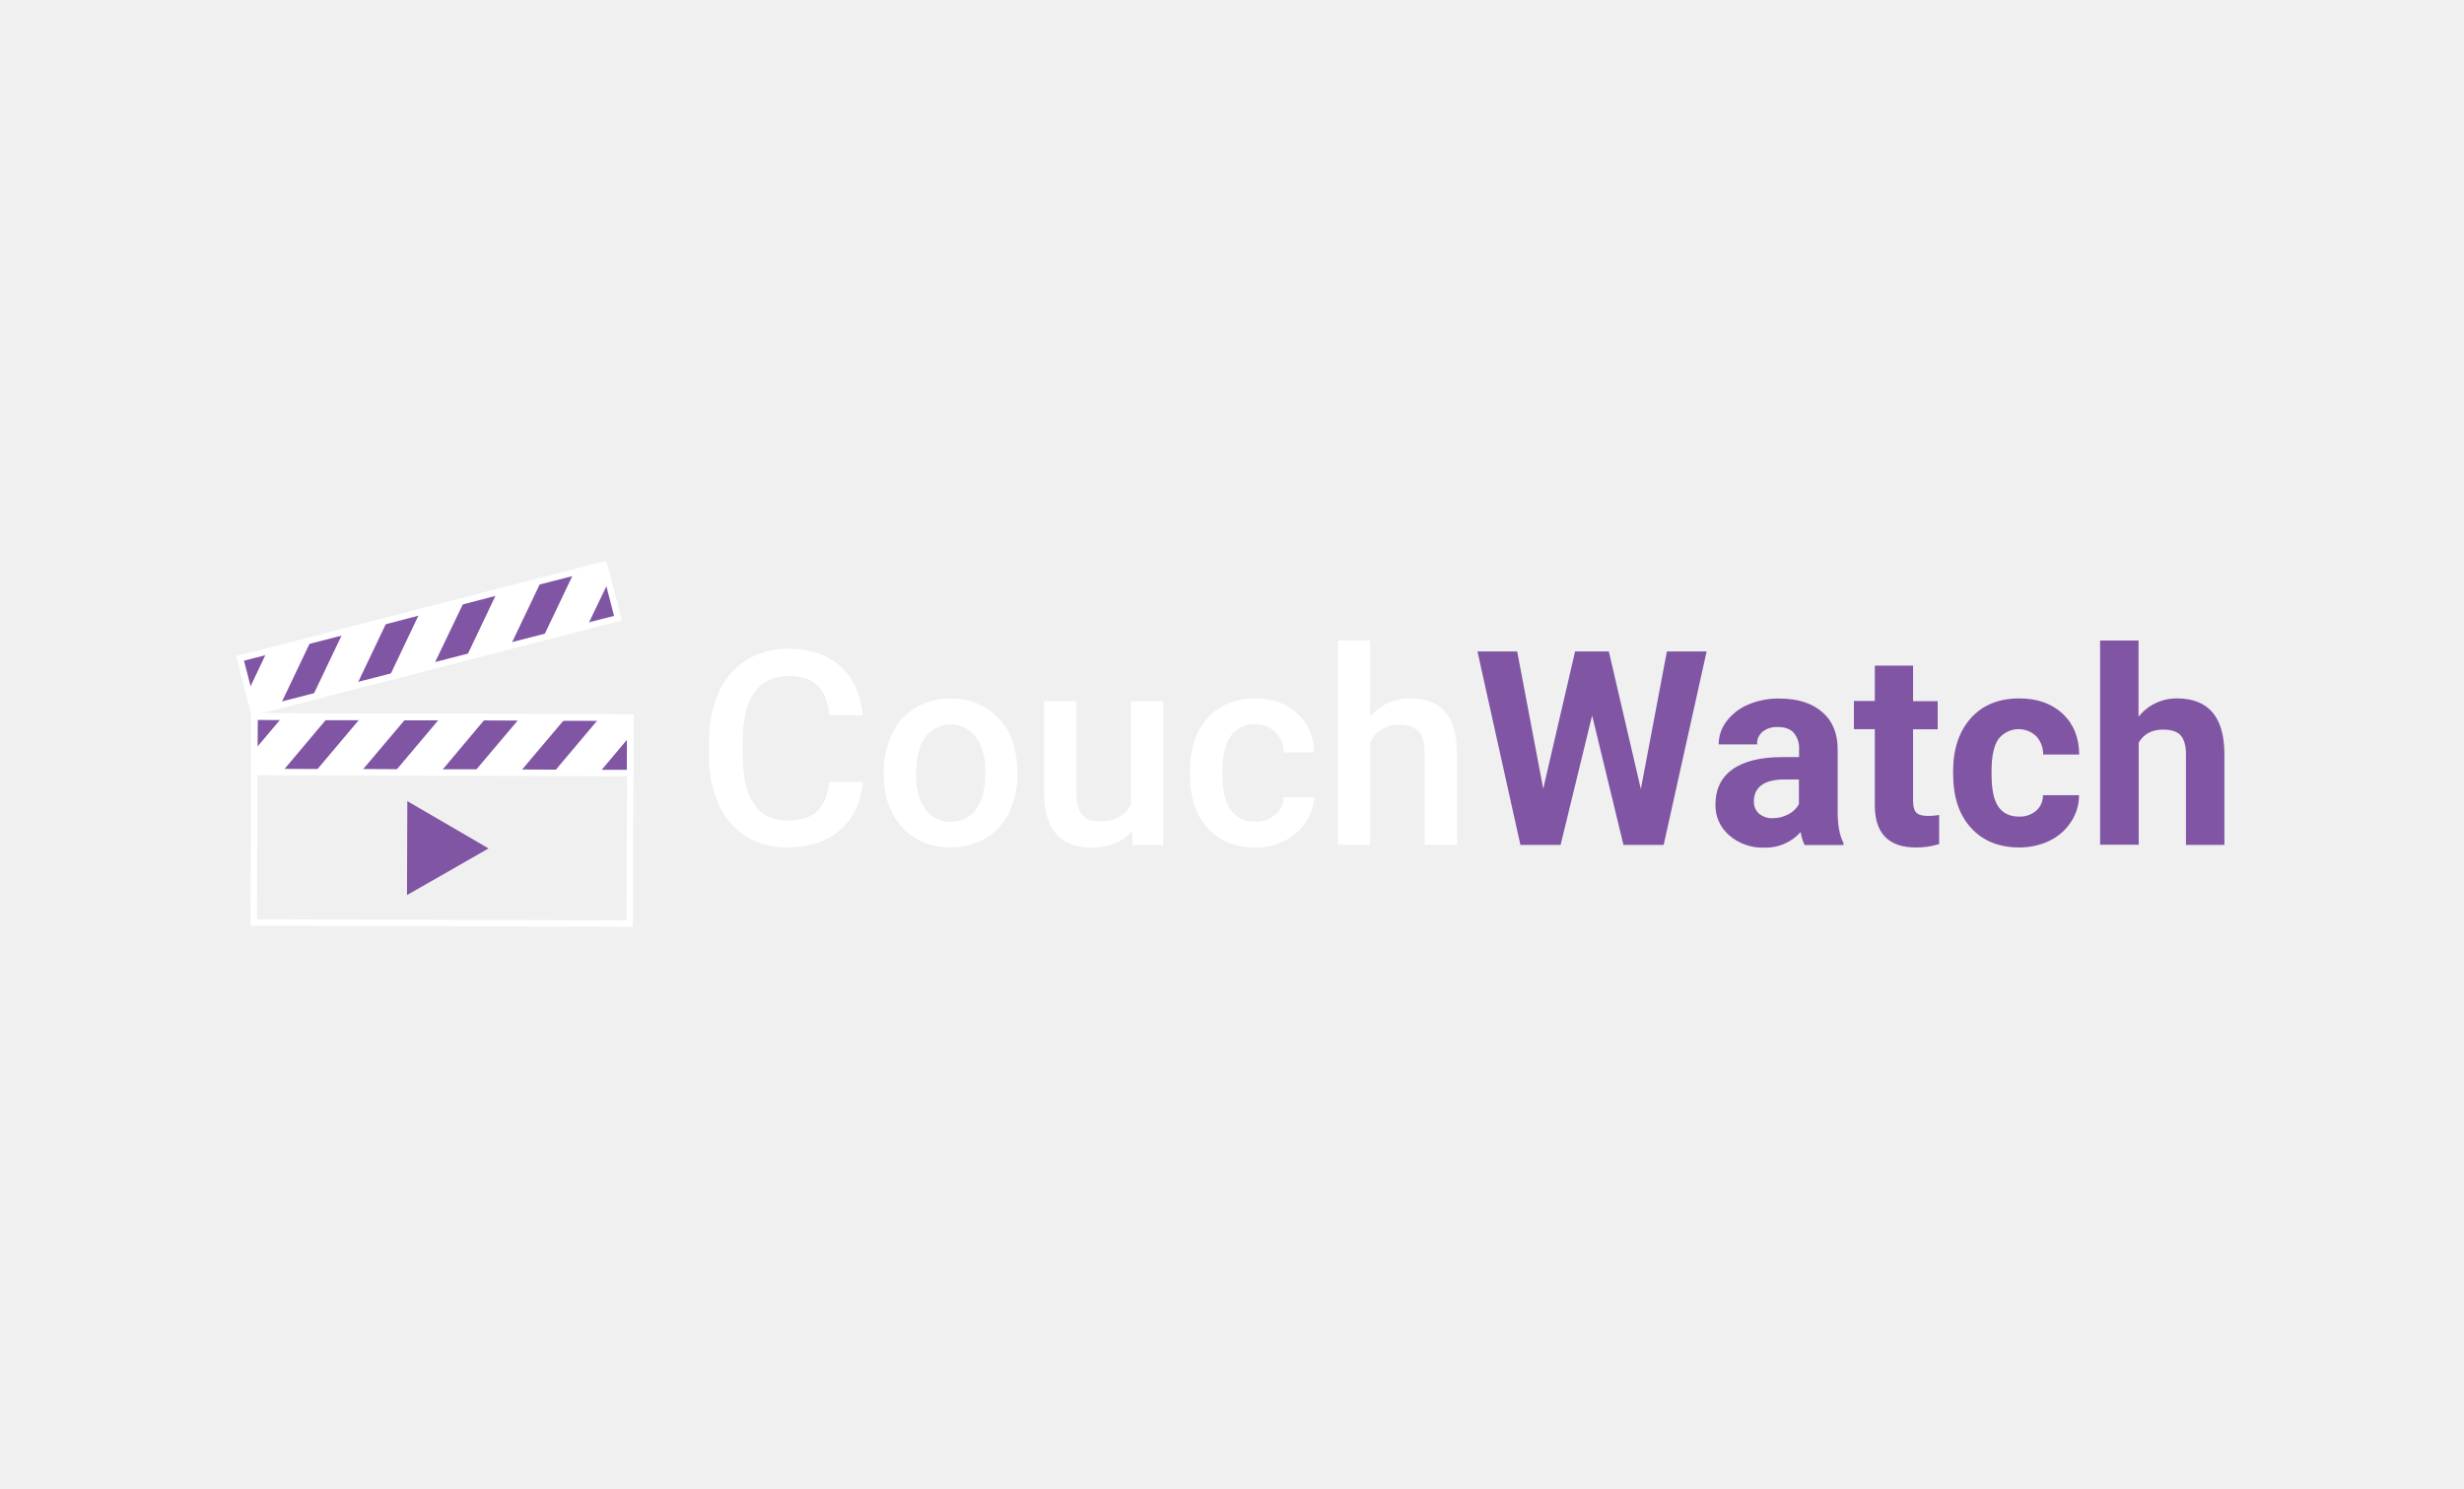
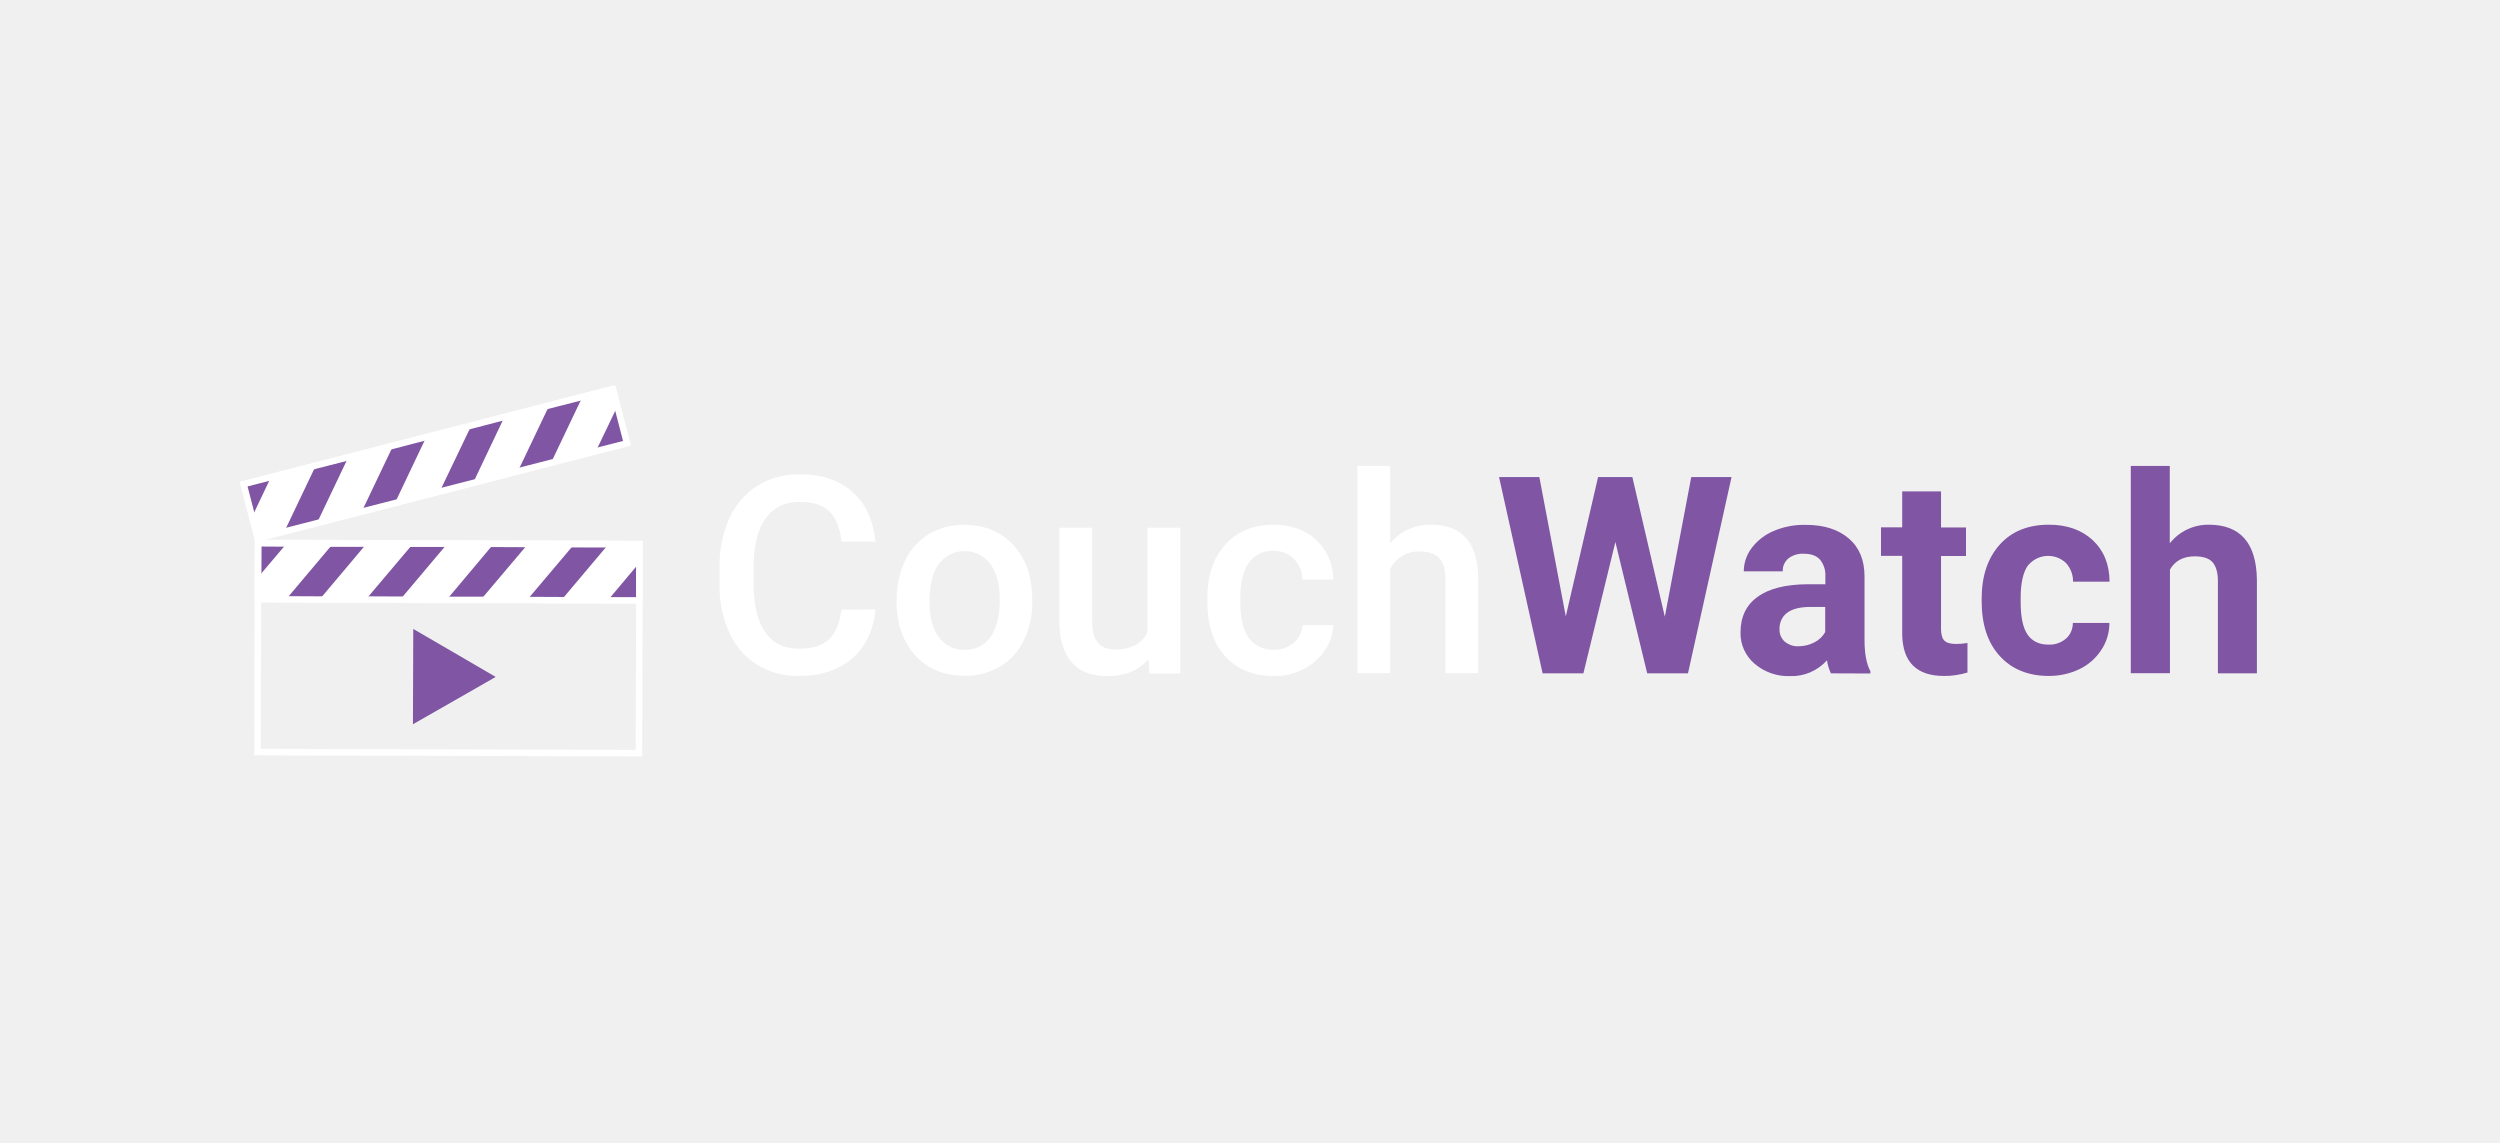
- <svg xmlns="http://www.w3.org/2000/svg" version="1.1" id="Layer_1" x="0px" y="0px" viewBox="0 0 1532.3 925.6" style="enable-background:new 0 0 1532.3 925.6;" xml:space="preserve">
+ <svg xmlns="http://www.w3.org/2000/svg" version="1.1" id="Layer_1" x="0px" y="0px" viewBox="0 0 1532.3 700" style="enable-background:new 0 0 1532.3 700;" xml:space="preserve">
  <style type="text/css">
- 	.st0{display:none;}
- 	.st1{display:inline;fill:#8055A3;}
- 	.st2{display:inline;fill:#292929;}
- 	.st3{fill:#8055A3;}
- 	.st4{fill:none;stroke:#FFFFFF;stroke-width:4;stroke-miterlimit:10;}
- 	.st5{fill:#FFFFFF;}
- 	.st6{fill:none;stroke:#FFFFFF;stroke-width:5;stroke-miterlimit:10;}
- 	.st7{fill:none;stroke:#FFFFFF;stroke-width:26;stroke-miterlimit:10;}
- 	.st8{fill:none;stroke:#FFFFFF;stroke-width:26;stroke-linecap:round;stroke-miterlimit:10;}
+ 	.st0{fill:#8055A3;}
+ 	.st1{fill:none;stroke:#FFFFFF;stroke-width:4;stroke-miterlimit:10;}
+ 	.st2{fill:#FFFFFF;}
</style>
  <g id="Logo_1.1">
-     <polygon class="st3" points="384,384.6 365.2,389.4 337.7,396.5 317.4,401.7 317.4,401.7 289.9,408.9 289.8,408.9 269.5,414.1    242,421.2 242,421.2 221.7,426.4 194.2,433.5 174.3,438.6 157.9,442.8 157.6,442.9 154.3,429.9 149.1,409.6 149.3,409.5    166.1,405.2 166.1,405.2 193.6,398.1 193.6,398.1 213.5,393 241,385.9 261.3,380.6 261.4,380.6 288.9,373.6 309.2,368.3    336.7,361.2 357,356 375.5,351.2 378.3,362.1  " />
-     <polygon class="st4" points="384.3,384.5 384,384.6 365.2,389.4 337.7,396.5 317.4,401.7 317.4,401.7 289.9,408.9 289.8,408.9    269.5,414.1 242,421.2 221.7,426.4 194.2,433.5 174.3,438.6 157.9,442.8 154.5,429.6 154.5,429.6 149.3,409.5 166.1,405.2    166.1,405.2 193.6,398.1 213.5,393 241,385.9 261.3,380.6 288.9,373.6 309.2,368.3 336.7,361.2 357,356 375.5,351.2 375.7,351.2    378.4,361.7  " />
-     <polygon class="st5" points="193.6,398.1 174.3,438.6 157.9,442.8 157.6,442.9 154.3,429.9 154.5,429.6 154.5,429.6 166.1,405.2    166.1,405.2 166.1,405.2  " />
-     <polygon class="st5" points="241,385.9 221.7,426.4 194.2,433.5 213.5,393  " />
-     <polygon class="st5" points="288.9,373.6 269.5,414.1 269.5,414.1 242,421.2 261.3,380.6 261.4,380.6  " />
-     <polygon class="st5" points="336.7,361.2 317.4,401.7 317.4,401.7 289.9,408.9 309.2,368.3  " />
-     <polygon class="st5" points="378.4,361.7 378.3,362.1 365.2,389.4 337.7,396.5 357,356 375.5,351.2 375.7,351.2  " />
-     <polygon class="st3" points="392,446.4 392,457.6 391.9,480.8 372.5,480.8 372.4,480.8 344,480.7 323,480.6 294.6,480.5    273.7,480.5 245.2,480.4 224.2,480.3 224.2,480.3 195.8,480.3 175.3,480.2 158.1,480.1 158.1,466.7 158.2,445.7 175.8,445.8    204.2,445.9 224.8,445.9 224.8,445.9 253.2,446 274.2,446 302.6,446.1 302.6,446.1 323.6,446.2 352,446.3 373,446.3 373,446.3  " />
-     <polygon class="st4" points="392,446.4 392,457.6 391.9,480.8 372.5,480.8 372.4,480.8 344,480.7 323,480.6 294.6,480.5    273.7,480.5 245.2,480.4 224.2,480.3 224.2,480.3 195.8,480.3 175.3,480.2 158.1,480.1 158.1,466.7 158.2,445.7 175.8,445.8    204.2,445.9 224.8,445.9 224.8,445.9 253.2,446 274.2,446 302.6,446.1 302.6,446.1 323.6,446.2 352,446.3 373,446.3 373,446.3  " />
-     <polygon class="st5" points="204.2,445.9 175.3,480.2 158.1,480.1 158.1,466.7 175.8,445.8  " />
-     <polygon class="st5" points="253.2,446 224.2,480.3 224.2,480.3 195.8,480.3 224.8,445.9 224.8,445.9  " />
-     <polygon class="st5" points="302.6,446.1 273.7,480.5 245.2,480.4 274.2,446  " />
-     <polygon class="st5" points="352,446.3 323,480.6 294.6,480.5 323.6,446.2  " />
-     <polygon class="st5" points="392,446.4 392,457.6 372.5,480.8 372.4,480.8 344,480.7 373,446.3 373,446.3  " />
-     <rect x="210.9" y="393.1" transform="matrix(2.792512e-03 -1 1 2.792512e-03 -235.868 783.5735)" class="st4" width="128.2" height="233.8" />
-     <polygon class="st3" points="253.2,527.5 253.1,556.7 278.5,542.2 303.8,527.7 278.6,513 253.3,498.3  " />
-     <path class="st5" d="M536.6,486.3c-1.2,12.8-6,22.9-14.2,30c-8.3,7.2-19.3,10.8-33,10.8c-8.9,0.2-17.7-2.2-25.3-6.8   c-7.4-4.7-13.3-11.4-16.9-19.4c-4.2-9.2-6.3-19.1-6.2-29.2v-11.2c-0.2-10.3,1.9-20.6,6-30c3.7-8.2,9.7-15.2,17.3-20   c7.8-4.8,16.9-7.2,26.1-7c13.3,0,24,3.6,32.1,10.8c8.1,7.2,12.8,17.4,14.1,30.5h-20.8c-1-8.7-3.5-14.9-7.6-18.7   c-4.1-3.8-10-5.7-17.9-5.7c-9.1,0-16.1,3.3-20.9,10c-4.9,6.6-7.4,16.4-7.5,29.2v10.7c0,13,2.3,22.9,7,29.8   c4.7,6.9,11.5,10.3,20.5,10.3c8.2,0,14.4-1.8,18.5-5.5c4.1-3.7,6.7-9.8,7.9-18.4L536.6,486.3z" />
-     <path class="st5" d="M549.6,480c-0.1-8.2,1.7-16.3,5.2-23.7c3.2-6.7,8.3-12.4,14.6-16.2c6.6-3.8,14-5.8,21.6-5.6   c12.1,0,21.8,3.9,29.4,11.6c7.5,7.8,11.6,18,12.2,30.8l0.1,4.7c0.1,8.2-1.6,16.3-5.1,23.6c-3.2,6.7-8.3,12.3-14.6,16.1   c-6.6,3.9-14.2,5.9-21.8,5.7c-12.6,0-22.7-4.2-30.3-12.6c-7.6-8.4-11.4-19.6-11.4-33.6L549.6,480z M569.7,481.7   c0,9.2,1.9,16.4,5.7,21.6c3.6,5.1,9.6,8.1,15.9,7.8c6.3,0.2,12.3-2.8,15.8-7.9c3.8-5.3,5.7-13,5.7-23.2c0-9-1.9-16.2-5.8-21.5   c-6.5-8.7-18.8-10.5-27.5-4.1c-1.5,1.1-2.8,2.4-4,3.9C571.6,463.6,569.7,471.3,569.7,481.7z" />
-     <path class="st5" d="M703.9,516.8c-5.9,6.9-14.3,10.4-25.1,10.4c-9.7,0-17.1-2.8-22-8.5c-4.9-5.7-7.4-13.9-7.5-24.6v-57.9h20.1   v57.7c0,11.4,4.7,17,14.1,17c9.7,0,16.3-3.5,19.8-10.5v-64.2h20.1v89.4h-18.9L703.9,516.8z" />
-     <path class="st5" d="M780.5,511.1c4.6,0.2,9-1.4,12.5-4.4c3.2-2.7,5.1-6.6,5.3-10.8h18.9c-0.2,5.6-2,11-5.2,15.6   c-3.3,4.9-7.9,8.8-13.2,11.5c-5.6,2.8-11.8,4.3-18,4.2c-12.5,0-22.4-4-29.8-12.1s-11-19.3-11-33.6v-2.1c0-13.6,3.6-24.5,10.9-32.7   c7.3-8.2,17.2-12.3,29.8-12.3c10.6,0,19.3,3.1,26,9.3c6.7,6.2,10.2,14.3,10.5,24.3h-18.9c-0.1-4.7-1.9-9.3-5.2-12.6   c-3.3-3.3-7.8-5.1-12.5-5c-5.9-0.3-11.5,2.4-15,7.1c-3.5,4.7-5.3,11.8-5.4,21.4v3.2c0,9.7,1.7,17,5.2,21.7S773.8,511,780.5,511.1z" />
-     <path class="st5" d="M852.1,445.8c6.1-7.4,15.3-11.6,24.9-11.4c19.1,0,28.7,10.9,29,32.6v58.4h-20.1v-57.7c0-6.2-1.3-10.5-4-13.1   c-2.7-2.5-6.6-3.8-11.8-3.8c-7.6-0.3-14.6,3.9-18,10.7v63.9H832v-127h20.1V445.8z" />
-     <path class="st3" d="M1020.4,490.8l16.2-85.6h24.7l-26.7,120.3h-25L990.1,445l-19.6,80.5h-25l-26.7-120.3h24.7l16.2,85.4l19.8-85.4   h21L1020.4,490.8z" />
-     <path class="st3" d="M1122.2,525.5c-1.2-2.5-2-5.2-2.4-8c-5.7,6.4-14,10-22.6,9.7c-8,0.3-15.7-2.4-21.8-7.6   c-5.6-4.8-8.8-11.8-8.6-19.2c0-9.5,3.5-16.8,10.5-21.8c7-5.1,17.2-7.6,30.5-7.7h11v-5.1c0.2-3.6-1-7.1-3.2-9.9   c-2.2-2.5-5.5-3.7-10-3.7c-3.4-0.2-6.8,0.8-9.5,2.9c-2.3,2-3.6,4.9-3.4,7.9h-23.9c0-5.2,1.7-10.2,4.9-14.4   c3.5-4.6,8.2-8.2,13.5-10.4c6.2-2.6,12.9-3.9,19.7-3.7c11,0,19.8,2.8,26.2,8.3c6.5,5.5,9.7,13.3,9.7,23.3v38.8   c0,8.5,1.2,14.9,3.6,19.3v1.4H1122.2z M1102.4,508.9c3.4,0,6.7-0.8,9.7-2.4c2.8-1.4,5.1-3.6,6.6-6.3v-15.4h-8.9   c-11.9,0-18.3,4.1-19.1,12.4v1.4c-0.1,2.8,1.1,5.5,3.1,7.4C1096.3,508,1099.3,509.1,1102.4,508.9z" />
-     <path class="st3" d="M1189.7,414.1v22h15.3v17.5h-15.3v44.6c0,3.2,0.6,5.7,1.9,7.1c1.3,1.4,3.7,2.2,7.3,2.2c2.4,0,4.7-0.2,7-0.6   V525c-4.7,1.4-9.6,2.2-14.4,2.1c-16.8,0-25.3-8.5-25.6-25.4v-48.2h-13v-17.5h13v-22H1189.7z" />
-     <path class="st3" d="M1255.5,507.9c3.9,0.2,7.7-1.1,10.7-3.6c2.8-2.4,4.3-6,4.3-9.7h22.4c0,5.9-1.7,11.7-5,16.6   c-3.3,5.1-7.9,9.1-13.3,11.7c-5.8,2.8-12.2,4.2-18.7,4.2c-12.8,0-22.8-4.1-30.2-12.2c-7.4-8.1-11.1-19.3-11.1-33.6v-1.6   c0-13.8,3.7-24.8,11-33c7.3-8.2,17.4-12.3,30.2-12.3c11.2,0,20.1,3.2,26.9,9.5c6.8,6.4,10.2,14.8,10.3,25.4h-22.4   c0.1-4.2-1.5-8.3-4.3-11.4c-6.4-6.1-16.5-5.8-22.6,0.7c-0.3,0.3-0.6,0.7-0.9,1c-2.8,4.1-4.3,10.6-4.3,19.7v2.5   c0,9.2,1.4,15.8,4.2,19.9C1245.5,505.8,1249.8,507.9,1255.5,507.9z" />
-     <path class="st3" d="M1329.9,445.8c5.8-7.3,14.6-11.5,23.9-11.4c19.4,0,29.2,11.3,29.5,33.8v57.3h-23.9v-56.6   c0-5.1-1.1-8.9-3.2-11.4c-2.1-2.5-5.9-3.7-11-3.7c-7,0-12.1,2.7-15.2,8.1v63.5H1306v-127h23.9L1329.9,445.8z" />
+     <polygon class="st0" points="384,271.8 365.2,276.6 337.7,283.7 317.4,288.9 317.4,288.9 289.9,296.1 289.8,296.1 269.5,301.3    242,308.4 242,308.4 221.7,313.6 194.2,320.7 174.3,325.8 157.9,330 157.6,330.1 154.3,317.1 149.1,296.8 149.3,296.7 166.1,292.4    166.1,292.4 193.6,285.3 193.6,285.3 213.5,280.2 241,273.1 261.3,267.8 261.4,267.8 288.9,260.8 309.2,255.5 336.7,248.4    357,243.2 375.5,238.4 378.3,249.3  " />
+     <polygon class="st1" points="384.3,271.7 384,271.8 365.2,276.6 337.7,283.7 317.4,288.9 317.4,288.9 289.9,296.1 289.8,296.1    269.5,301.3 242,308.4 221.7,313.6 194.2,320.7 174.3,325.8 157.9,330 154.5,316.8 154.5,316.8 149.3,296.7 166.1,292.4    166.1,292.4 193.6,285.3 213.5,280.2 241,273.1 261.3,267.8 288.9,260.8 309.2,255.5 336.7,248.4 357,243.2 375.5,238.4    375.7,238.4 378.4,248.9  " />
+     <polygon class="st2" points="193.6,285.3 174.3,325.8 157.9,330 157.6,330.1 154.3,317.1 154.5,316.8 154.5,316.8 166.1,292.4    166.1,292.4 166.1,292.4  " />
+     <polygon class="st2" points="241,273.1 221.7,313.6 194.2,320.7 213.5,280.2  " />
+     <polygon class="st2" points="288.9,260.8 269.5,301.3 269.5,301.3 242,308.4 261.3,267.8 261.4,267.8  " />
+     <polygon class="st2" points="336.7,248.4 317.4,288.9 317.4,288.9 289.9,296.1 309.2,255.5  " />
+     <polygon class="st2" points="378.4,248.9 378.3,249.3 365.2,276.6 337.7,283.7 357,243.2 375.5,238.4 375.7,238.4  " />
+     <polygon class="st0" points="392,333.6 392,344.8 391.9,368 372.5,368 372.4,368 344,367.9 323,367.8 294.6,367.7 273.7,367.7    245.2,367.6 224.2,367.5 224.2,367.5 195.8,367.5 175.3,367.4 158.1,367.3 158.1,353.9 158.2,332.9 175.8,333 204.2,333.1    224.8,333.1 224.8,333.1 253.2,333.2 274.2,333.2 302.6,333.3 302.6,333.3 323.6,333.4 352,333.5 373,333.5 373,333.5  " />
+     <polygon class="st1" points="392,333.6 392,344.8 391.9,368 372.5,368 372.4,368 344,367.9 323,367.8 294.6,367.7 273.7,367.7    245.2,367.6 224.2,367.5 224.2,367.5 195.8,367.5 175.3,367.4 158.1,367.3 158.1,353.9 158.2,332.9 175.8,333 204.2,333.1    224.8,333.1 224.8,333.1 253.2,333.2 274.2,333.2 302.6,333.3 302.6,333.3 323.6,333.4 352,333.5 373,333.5 373,333.5  " />
+     <polygon class="st2" points="204.2,333.1 175.3,367.4 158.1,367.3 158.1,353.9 175.8,333  " />
+     <polygon class="st2" points="253.2,333.2 224.2,367.5 224.2,367.5 195.8,367.5 224.8,333.1 224.8,333.1  " />
+     <polygon class="st2" points="302.6,333.3 273.7,367.7 245.2,367.6 274.2,333.2  " />
+     <polygon class="st2" points="352,333.5 323,367.8 294.6,367.7 323.6,333.4  " />
+     <polygon class="st2" points="392,333.6 392,344.8 372.5,368 372.4,368 344,367.9 373,333.5 373,333.5  " />
+     <rect x="210.8" y="280.3" transform="matrix(2.792501e-03 -1 1 2.792501e-03 -123.0638 670.9874)" class="st1" width="128.2" height="233.8" />
+     <polygon class="st0" points="253.2,414.7 253.1,443.9 278.5,429.4 303.8,414.9 278.6,400.2 253.3,385.5  " />
+     <path class="st2" d="M536.6,373.5c-1.2,12.8-6,22.9-14.2,30c-8.3,7.2-19.3,10.8-33,10.8c-8.9,0.2-17.7-2.2-25.3-6.8   c-7.4-4.7-13.3-11.4-16.9-19.4c-4.2-9.2-6.3-19.1-6.2-29.2v-11.2c-0.2-10.3,1.9-20.6,6-30c3.7-8.2,9.7-15.2,17.3-20   c7.8-4.8,16.9-7.2,26.1-7c13.3,0,24,3.6,32.1,10.8c8.1,7.2,12.8,17.4,14.1,30.5h-20.8c-1-8.7-3.5-14.9-7.6-18.7   c-4.1-3.8-10-5.7-17.9-5.7c-9.1,0-16.1,3.3-20.9,10c-4.9,6.6-7.4,16.4-7.5,29.2v10.7c0,13,2.3,22.9,7,29.8s11.5,10.3,20.5,10.3   c8.2,0,14.4-1.8,18.5-5.5s6.7-9.8,7.9-18.4L536.6,373.5z" />
+     <path class="st2" d="M549.6,367.2c-0.1-8.2,1.7-16.3,5.2-23.7c3.2-6.7,8.3-12.4,14.6-16.2c6.6-3.8,14-5.8,21.6-5.6   c12.1,0,21.8,3.9,29.4,11.6c7.5,7.8,11.6,18,12.2,30.8l0.1,4.7c0.1,8.2-1.6,16.3-5.1,23.6c-3.2,6.7-8.3,12.3-14.6,16.1   c-6.6,3.9-14.2,5.9-21.8,5.7c-12.6,0-22.7-4.2-30.3-12.6c-7.6-8.4-11.4-19.6-11.4-33.6L549.6,367.2z M569.7,368.9   c0,9.2,1.9,16.4,5.7,21.6c3.6,5.1,9.6,8.1,15.9,7.8c6.3,0.2,12.3-2.8,15.8-7.9c3.8-5.3,5.7-13,5.7-23.2c0-9-1.9-16.2-5.8-21.5   c-6.5-8.7-18.8-10.5-27.5-4.1c-1.5,1.1-2.8,2.4-4,3.9C571.6,350.8,569.7,358.5,569.7,368.9z" />
+     <path class="st2" d="M703.9,404c-5.9,6.9-14.3,10.4-25.1,10.4c-9.7,0-17.1-2.8-22-8.5s-7.4-13.9-7.5-24.6v-57.9h20.1v57.7   c0,11.4,4.7,17,14.1,17c9.7,0,16.3-3.5,19.8-10.5v-64.2h20.1v89.4h-18.9L703.9,404z" />
+     <path class="st2" d="M780.5,398.3c4.6,0.2,9-1.4,12.5-4.4c3.2-2.7,5.1-6.6,5.3-10.8h18.9c-0.2,5.6-2,11-5.2,15.6   c-3.3,4.9-7.9,8.8-13.2,11.5c-5.6,2.8-11.8,4.3-18,4.2c-12.5,0-22.4-4-29.8-12.1s-11-19.3-11-33.6v-2.1c0-13.6,3.6-24.5,10.9-32.7   c7.3-8.2,17.2-12.3,29.8-12.3c10.6,0,19.3,3.1,26,9.3c6.7,6.2,10.2,14.3,10.5,24.3h-18.9c-0.1-4.7-1.9-9.3-5.2-12.6   c-3.3-3.3-7.8-5.1-12.5-5c-5.9-0.3-11.5,2.4-15,7.1s-5.3,11.8-5.4,21.4v3.2c0,9.7,1.7,17,5.2,21.7S773.8,398.2,780.5,398.3z" />
+     <path class="st2" d="M852.1,333c6.1-7.4,15.3-11.6,24.9-11.4c19.1,0,28.7,10.9,29,32.6v58.4h-20.1v-57.7c0-6.2-1.3-10.5-4-13.1   c-2.7-2.5-6.6-3.8-11.8-3.8c-7.6-0.3-14.6,3.9-18,10.7v63.9H832v-127h20.1V333z" />
+     <path class="st0" d="M1020.4,378l16.2-85.6h24.7l-26.7,120.3h-25l-19.5-80.5l-19.6,80.5h-25l-26.7-120.3h24.7l16.2,85.4l19.8-85.4   h21L1020.4,378z" />
+     <path class="st0" d="M1122.2,412.7c-1.2-2.5-2-5.2-2.4-8c-5.7,6.4-14,10-22.6,9.7c-8,0.3-15.7-2.4-21.8-7.6   c-5.6-4.8-8.8-11.8-8.6-19.2c0-9.5,3.5-16.8,10.5-21.8c7-5.1,17.2-7.6,30.5-7.7h11V353c0.2-3.6-1-7.1-3.2-9.9   c-2.2-2.5-5.5-3.7-10-3.7c-3.4-0.2-6.8,0.8-9.5,2.9c-2.3,2-3.6,4.9-3.4,7.9h-23.9c0-5.2,1.7-10.2,4.9-14.4   c3.5-4.6,8.2-8.2,13.5-10.4c6.2-2.6,12.9-3.9,19.7-3.7c11,0,19.8,2.8,26.2,8.3c6.5,5.5,9.7,13.3,9.7,23.3v38.8   c0,8.5,1.2,14.9,3.6,19.3v1.4L1122.2,412.7L1122.2,412.7z M1102.4,396.1c3.4,0,6.7-0.8,9.7-2.4c2.8-1.4,5.1-3.6,6.6-6.3V372h-8.9   c-11.9,0-18.3,4.1-19.1,12.4v1.4c-0.1,2.8,1.1,5.5,3.1,7.4C1096.3,395.2,1099.3,396.3,1102.4,396.1z" />
+     <path class="st0" d="M1189.7,301.3v22h15.3v17.5h-15.3v44.6c0,3.2,0.6,5.7,1.9,7.1s3.7,2.2,7.3,2.2c2.4,0,4.7-0.2,7-0.6v18.1   c-4.7,1.4-9.6,2.2-14.4,2.1c-16.8,0-25.3-8.5-25.6-25.4v-48.2h-13v-17.5h13v-22h23.8V301.3z" />
+     <path class="st0" d="M1255.5,395.1c3.9,0.2,7.7-1.1,10.7-3.6c2.8-2.4,4.3-6,4.3-9.7h22.4c0,5.9-1.7,11.7-5,16.6   c-3.3,5.1-7.9,9.1-13.3,11.7c-5.8,2.8-12.2,4.2-18.7,4.2c-12.8,0-22.8-4.1-30.2-12.2c-7.4-8.1-11.1-19.3-11.1-33.6v-1.6   c0-13.8,3.7-24.8,11-33s17.4-12.3,30.2-12.3c11.2,0,20.1,3.2,26.9,9.5c6.8,6.4,10.2,14.8,10.3,25.4h-22.4c0.1-4.2-1.5-8.3-4.3-11.4   c-6.4-6.1-16.5-5.8-22.6,0.7c-0.3,0.3-0.6,0.7-0.9,1c-2.8,4.1-4.3,10.6-4.3,19.7v2.5c0,9.2,1.4,15.8,4.2,19.9   C1245.5,393,1249.8,395.1,1255.5,395.1z" />
+     <path class="st0" d="M1329.9,333c5.8-7.3,14.6-11.5,23.9-11.4c19.4,0,29.2,11.3,29.5,33.8v57.3h-23.9v-56.6c0-5.1-1.1-8.9-3.2-11.4   s-5.9-3.7-11-3.7c-7,0-12.1,2.7-15.2,8.1v63.5h-24v-127h23.9V333z" />
  </g>
</svg>
